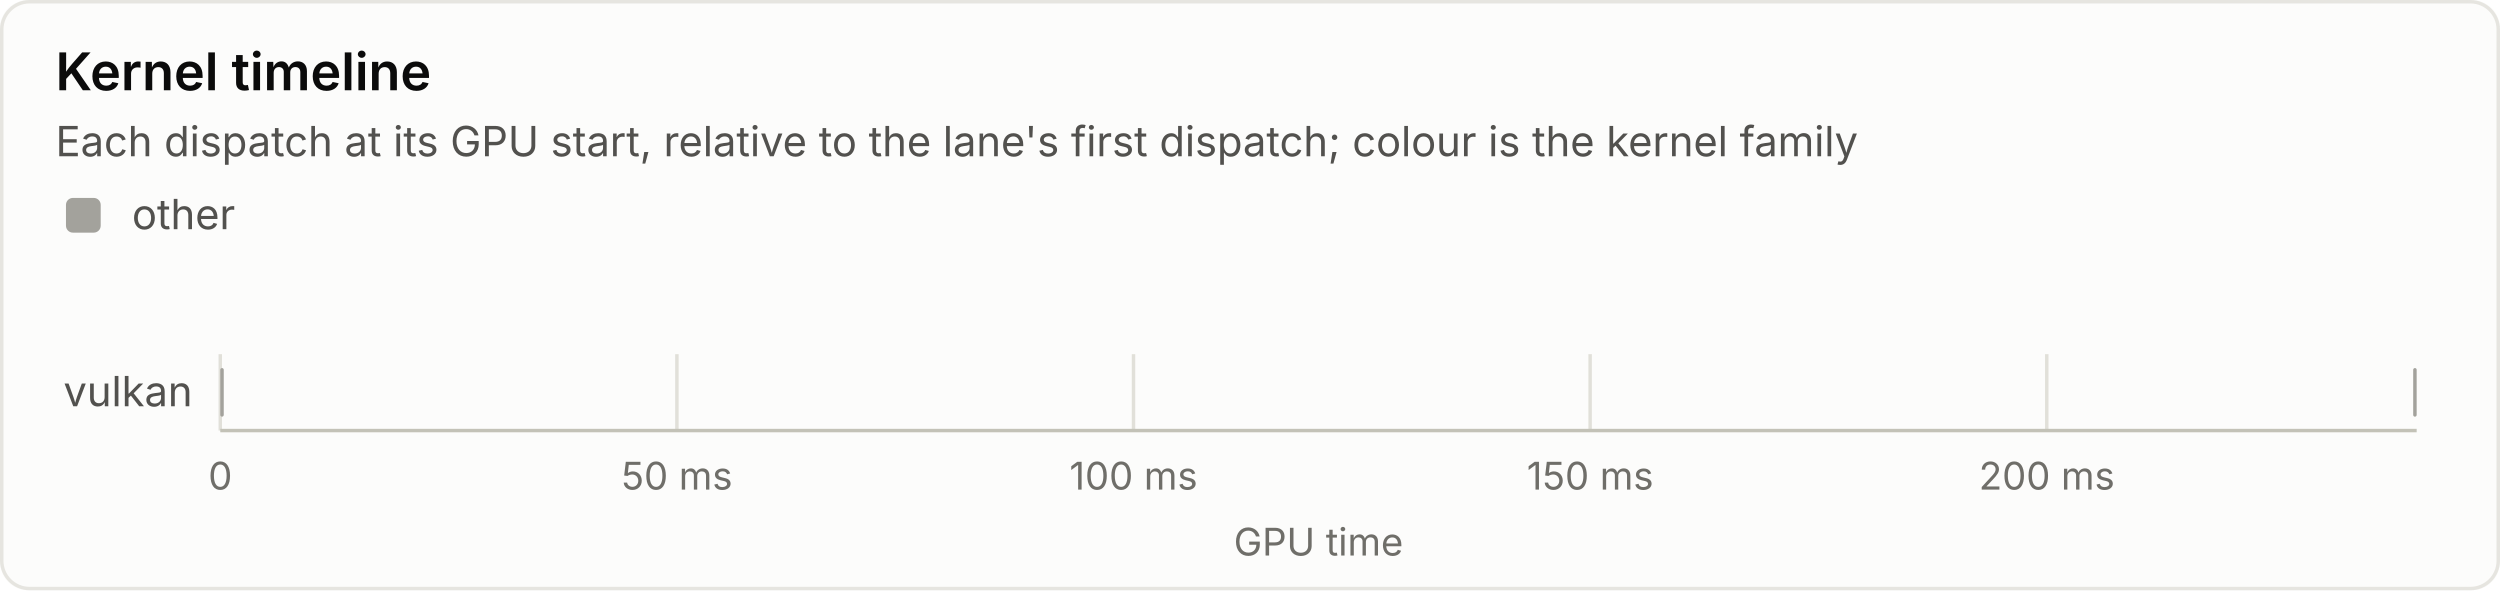
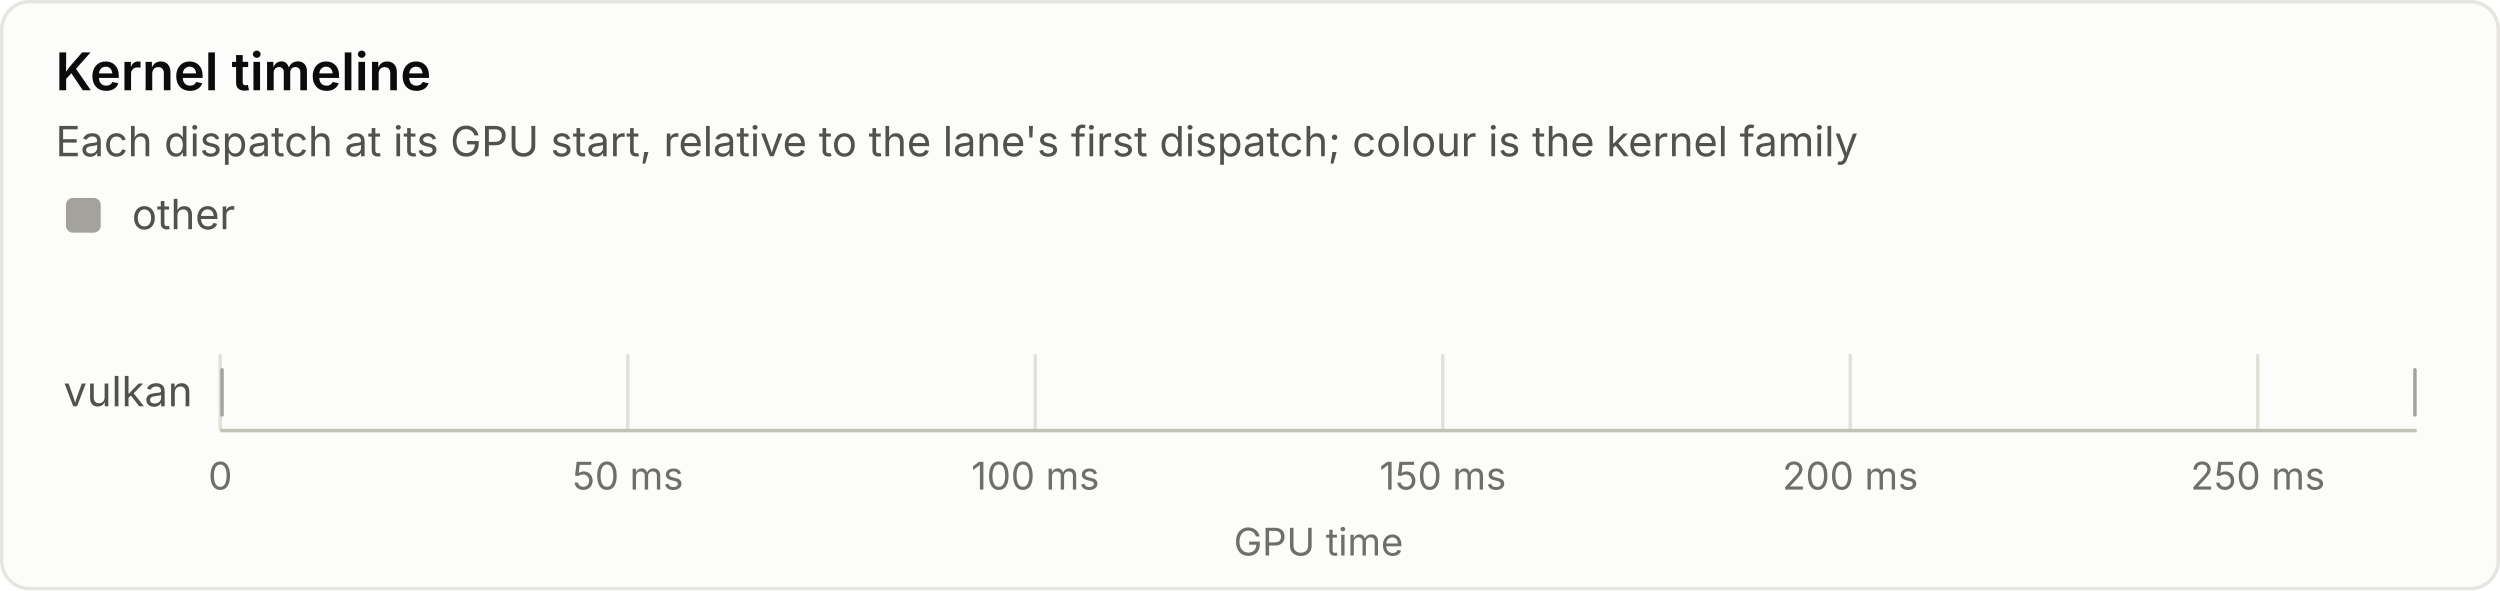
<svg xmlns="http://www.w3.org/2000/svg" width="720" height="170" viewBox="0 0 720 170" role="img" aria-labelledby="kernels-timeline-title kernels-timeline-desc">
  <style>text{font-family:system-ui,-apple-system,'Segoe UI',sans-serif}.line{fill:none;stroke-width:2;stroke-linejoin:round;stroke-linecap:round}.bg{fill:#fcfcfb}.frame{fill:none;stroke:#e6e5e0}.t1{fill:#0b0b0b}.t2{fill:#52514e}.t3{fill:#6f6e69}.grid{stroke:#e1e0d9}.axis{stroke:#c3c2b7}.ref{stroke:#52514e}.band{fill:#f0efec}.ring{stroke:#fcfcfb}.gap{stroke:#fcfcfb}.qx{fill:#f0efec}.qz{fill:#fcfcfb;stroke:#52514e}.emph{stroke:#52514e}.fn{fill:#a3a29c}.sn{stroke:#a3a29c}.f0{fill:#2a78d6}.s0{stroke:#2a78d6}.f1{fill:#eb6834}.s1{stroke:#eb6834}.f2{fill:#1baf7a}.s2{stroke:#1baf7a}.f3{fill:#eda100}.s3{stroke:#eda100}.f4{fill:#e87ba4}.s4{stroke:#e87ba4}.f5{fill:#008300}.s5{stroke:#008300}.f6{fill:#6250d6}.s6{stroke:#6250d6}.f7{fill:#e34948}.s7{stroke:#e34948}.q0{fill:#cde2fb}.q1{fill:#b7d3f6}.q2{fill:#9ec5f4}.q3{fill:#86b6ef}.q4{fill:#6da7ec}.q5{fill:#5598e7}.q6{fill:#3987e5}.q7{fill:#2a78d6}.q8{fill:#256abf}.q9{fill:#1c5cab}.q10{fill:#184f95}.q11{fill:#104281}.q12{fill:#0d366b}.fgood{fill:#0ca30c}.sgood{stroke:#0ca30c}.fwarn{fill:#fab219}.swarn{stroke:#fab219}.fserious{fill:#ec835a}.sserious{stroke:#ec835a}.fcrit{fill:#d03b3b}.scrit{stroke:#d03b3b}@media (prefers-color-scheme:dark){.bg{fill:#1a1a19}.frame{fill:none;stroke:#2c2c2a}.t1{fill:#f0efec}.t2{fill:#c3c2b7}.t3{fill:#898781}.grid{stroke:#2c2c2a}.axis{stroke:#383835}.ref{stroke:#c3c2b7}.band{fill:#242423}.ring{stroke:#1a1a19}.gap{stroke:#1a1a19}.qx{fill:#242423}.qz{fill:#1a1a19;stroke:#c3c2b7}.emph{stroke:#c3c2b7}.fn{fill:#6f6e69}.sn{stroke:#6f6e69}.f0{fill:#3987e5}.s0{stroke:#3987e5}.f1{fill:#d95926}.s1{stroke:#d95926}.f2{fill:#199e70}.s2{stroke:#199e70}.f3{fill:#c98500}.s3{stroke:#c98500}.f4{fill:#d55181}.s4{stroke:#d55181}.f5{fill:#008300}.s5{stroke:#008300}.f6{fill:#9085e9}.s6{stroke:#9085e9}.f7{fill:#e66767}.s7{stroke:#e66767}.q0{fill:#0d366b}.q1{fill:#104281}.q2{fill:#184f95}.q3{fill:#1c5cab}.q4{fill:#256abf}.q5{fill:#2a78d6}.q6{fill:#3987e5}.q7{fill:#5598e7}.q8{fill:#6da7ec}.q9{fill:#86b6ef}.q10{fill:#9ec5f4}.q11{fill:#b7d3f6}.q12{fill:#cde2fb}}</style>
  <rect class="bg" x="0" y="0" width="720" height="170" rx="8" />
  <rect class="frame" x="0.5" y="0.5" width="719" height="169" rx="8" />
  <text class="t1" x="16" y="26" font-size="15" font-weight="600">Kernel timeline</text>
  <text class="t2" x="16" y="45" font-size="12">Each dispatch at its GPU start, relative to the lane's first dispatch; colour is the kernel family</text>
  <rect class="fn" x="19" y="57" width="10" height="10" rx="2" />
  <text class="t2" x="38" y="66" font-size="12">other</text>
  <line class="grid" x1="63.44" y1="102" x2="63.44" y2="124" stroke-width="1" />
-   <line class="grid" x1="194.95" y1="102" x2="194.95" y2="124" stroke-width="1" />
-   <line class="grid" x1="326.45" y1="102" x2="326.45" y2="124" stroke-width="1" />
-   <line class="grid" x1="457.96" y1="102" x2="457.96" y2="124" stroke-width="1" />
-   <line class="grid" x1="589.47" y1="102" x2="589.47" y2="124" stroke-width="1" />
+   <line class="grid" x1="180.8" y1="102" x2="180.8" y2="124" stroke-width="1" />
+   <line class="grid" x1="298.16" y1="102" x2="298.16" y2="124" stroke-width="1" />
+   <line class="grid" x1="415.52" y1="102" x2="415.52" y2="124" stroke-width="1" />
+   <line class="grid" x1="532.87" y1="102" x2="532.87" y2="124" stroke-width="1" />
+   <line class="grid" x1="650.23" y1="102" x2="650.23" y2="124" stroke-width="1" />
  <text class="t2" x="55.44" y="117" font-size="12" text-anchor="end">vulkan</text>
  <rect class="fn" x="63.44" y="106" width="1" height="14" rx="0.5" />
  <rect class="fn" x="695" y="106" width="1" height="14" rx="0.5" />
  <text class="t3" x="63.44" y="141" font-size="11" text-anchor="middle">0</text>
-   <text class="t3" x="194.95" y="141" font-size="11" text-anchor="middle">50 ms</text>
-   <text class="t3" x="326.45" y="141" font-size="11" text-anchor="middle">100 ms</text>
-   <text class="t3" x="457.96" y="141" font-size="11" text-anchor="middle">150 ms</text>
-   <text class="t3" x="589.47" y="141" font-size="11" text-anchor="middle">200 ms</text>
+   <text class="t3" x="180.8" y="141" font-size="11" text-anchor="middle">50 ms</text>
+   <text class="t3" x="298.16" y="141" font-size="11" text-anchor="middle">100 ms</text>
+   <text class="t3" x="415.52" y="141" font-size="11" text-anchor="middle">150 ms</text>
+   <text class="t3" x="532.87" y="141" font-size="11" text-anchor="middle">200 ms</text>
+   <text class="t3" x="650.23" y="141" font-size="11" text-anchor="middle">250 ms</text>
  <line class="axis" x1="63.44" y1="124" x2="696" y2="124" stroke-width="1" />
  <text class="t3" x="379.72" y="160" font-size="11" text-anchor="middle">GPU time</text>
</svg>
